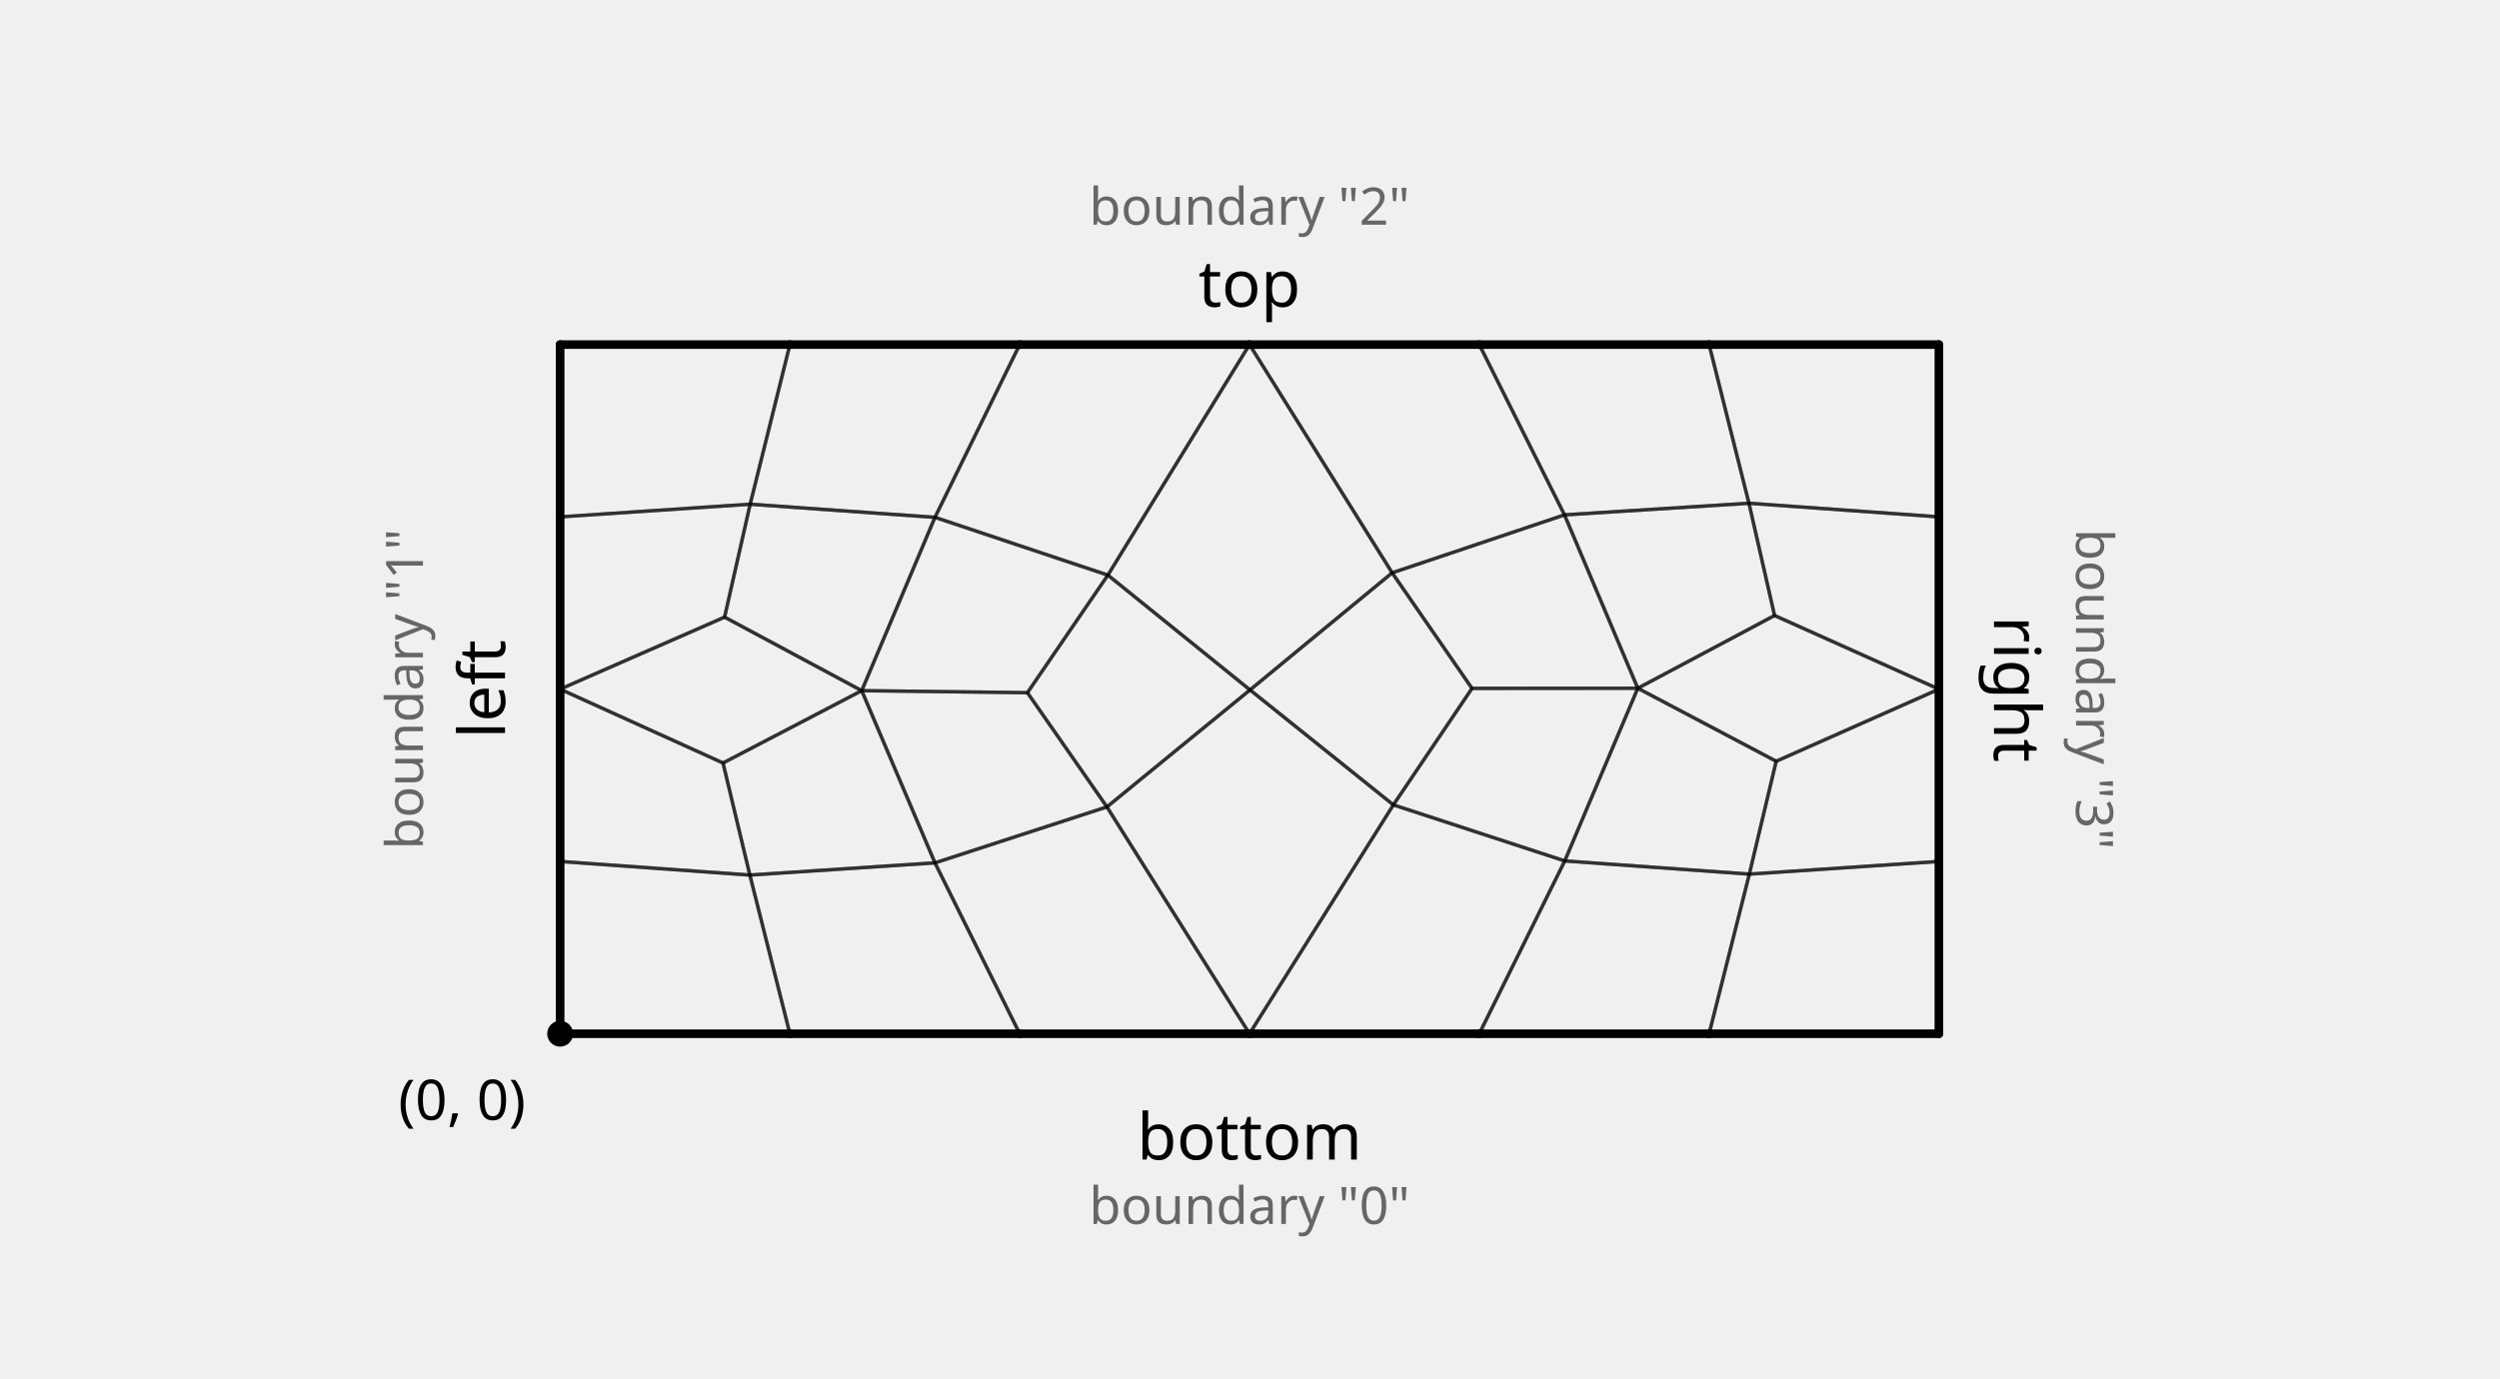
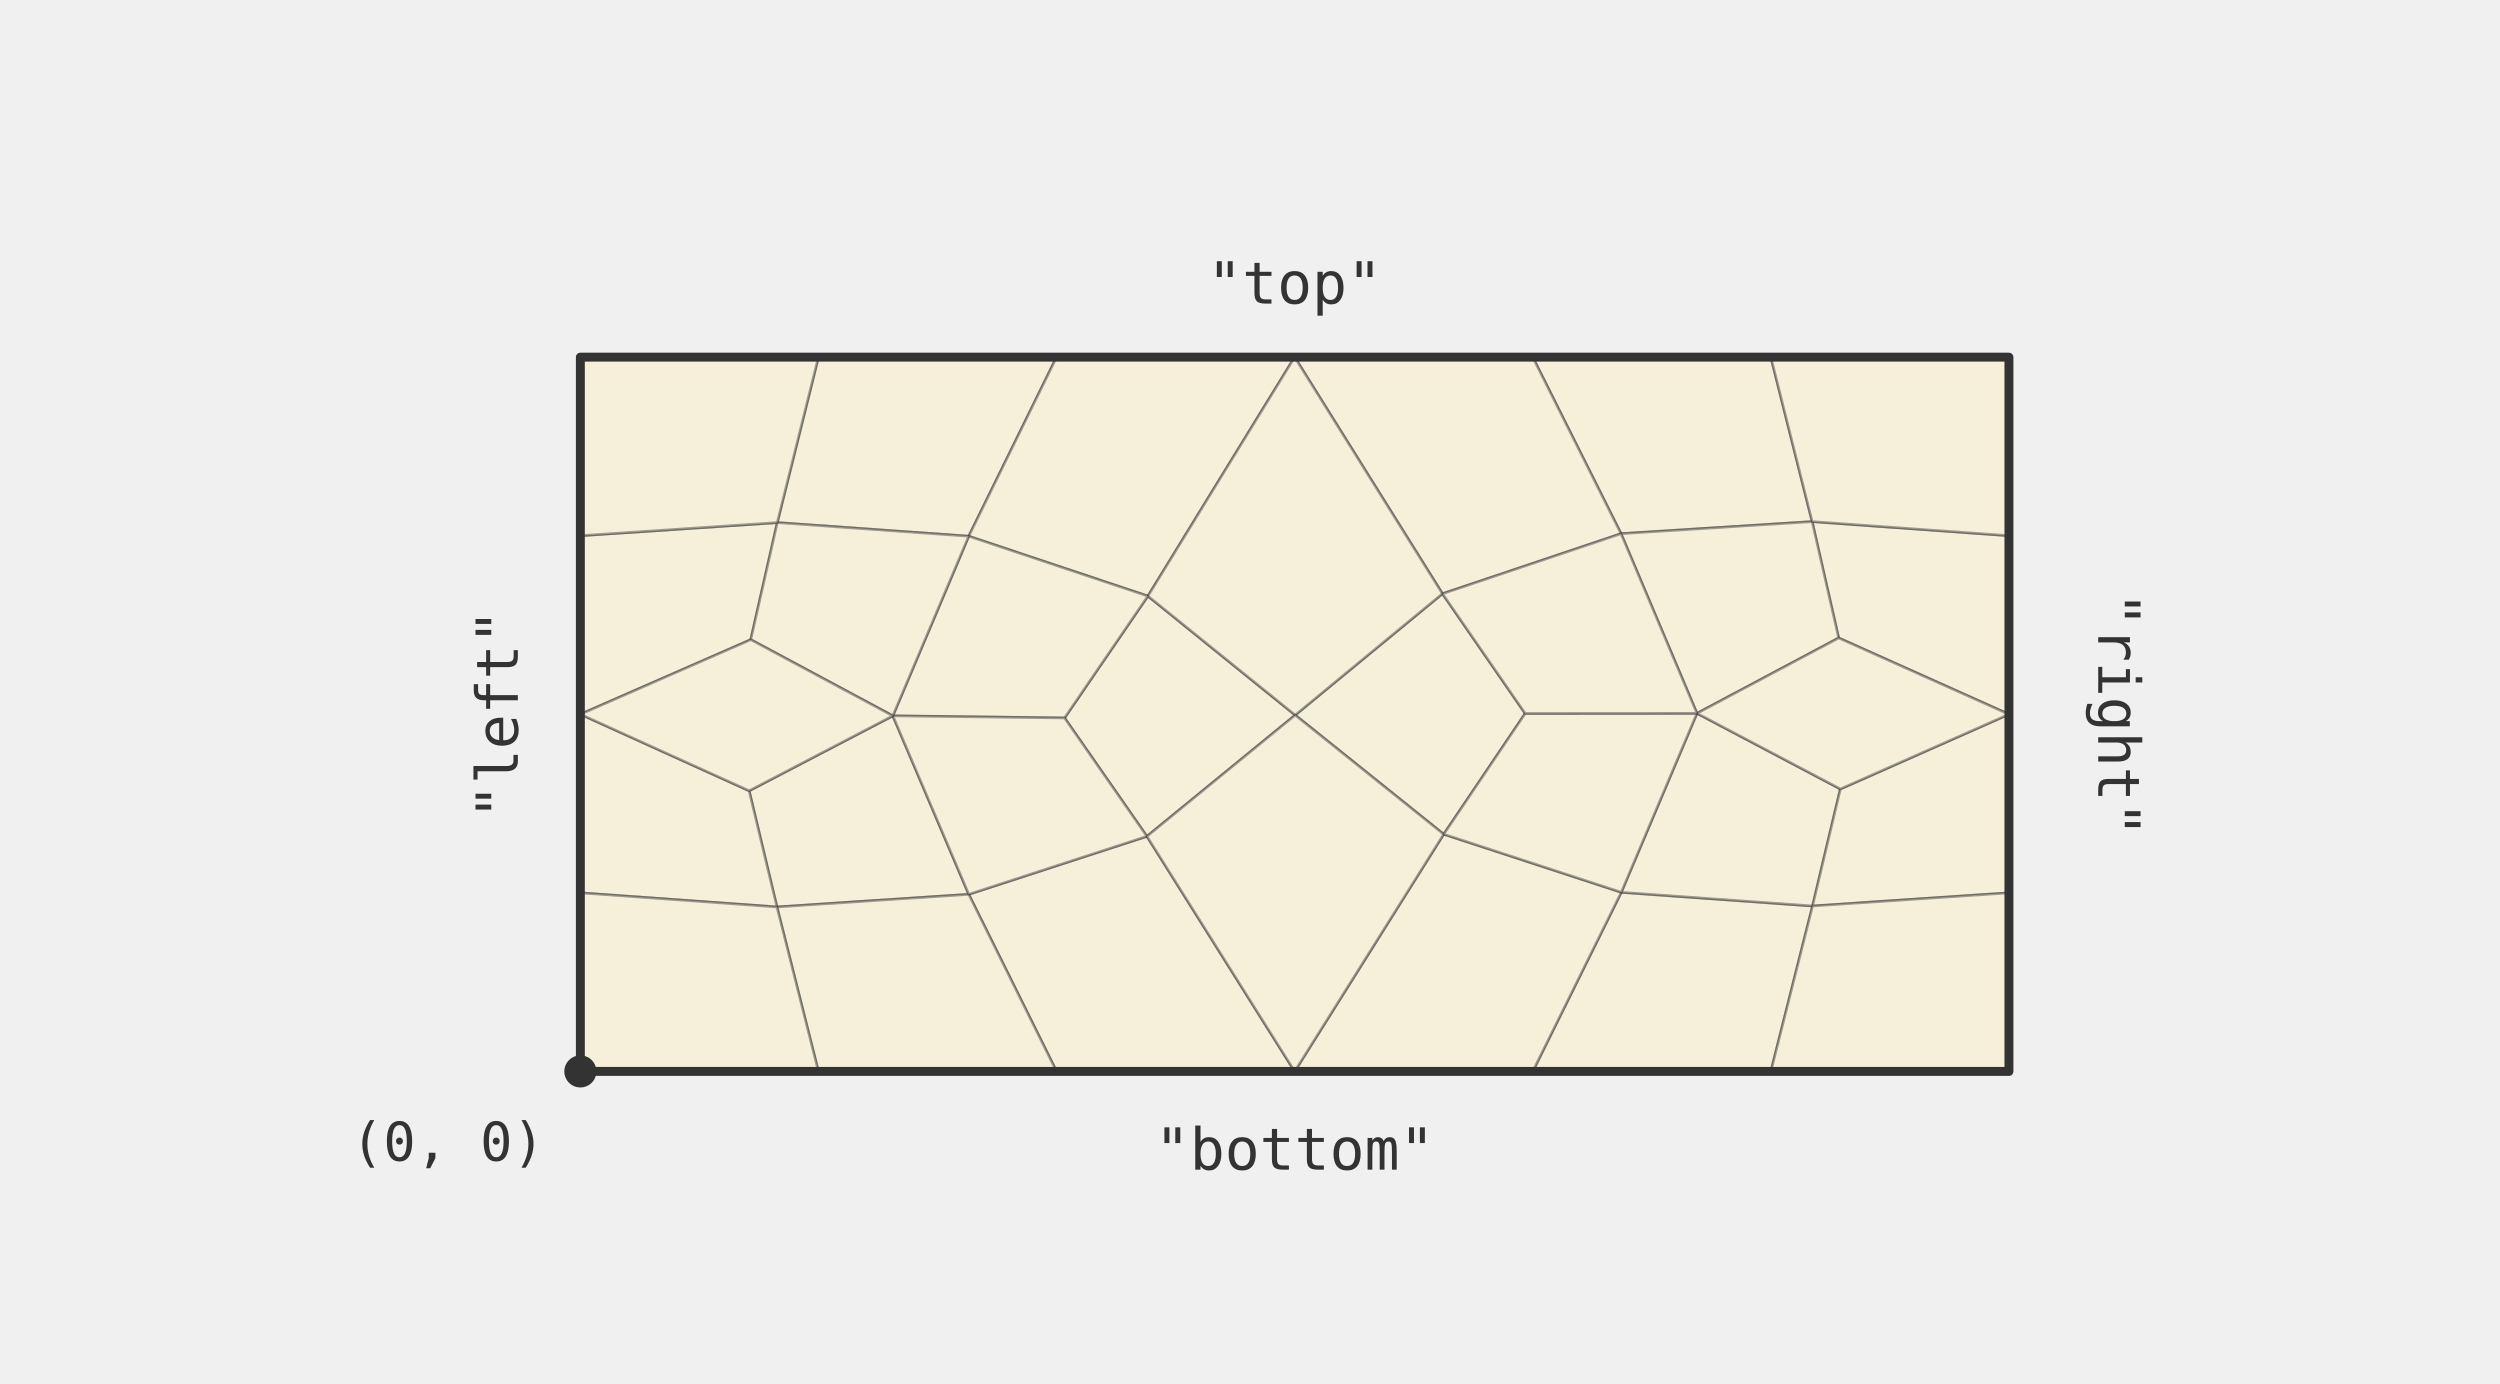
- <svg xmlns="http://www.w3.org/2000/svg" viewBox="0 0 580 320" width="580" height="320" font-family="sans-serif" font-size="15" fill="#000">
-   <g fill="none" stroke="#000" stroke-width="0.8" stroke-opacity="0.55" stroke-linejoin="round">
+ <svg xmlns="http://www.w3.org/2000/svg" class="fig" viewBox="0 0 560 310" width="560" height="310" font-family="Roboto Mono, monospace" font-size="13" fill="#000">
+   <style>
+     .fig { font-family: "Roboto Mono", ui-monospace, SFMono-Regular, Menlo, Consolas, monospace; font-size: 13px; }
+     .fig[fill="#000"], .fig [fill="#000"] { fill: var(--fig-ink, #333333); }
+     .fig [stroke="#000"] { stroke: var(--fig-ink, #333333); }
+     .fig [fill="#666"] { fill: var(--fig-muted, #6b6960); }
+     .fig [fill="#fff"] { fill: var(--fig-bg, #fdfaf2); }
+     .fig [stroke="#fff"] { stroke: var(--fig-bg, #fdfaf2); }
+     .fig [fill="#f6efd9"] { fill: var(--fig-area, #f6efd9); }
+     .fig [stroke="#f6efd9"] { stroke: var(--fig-area, #f6efd9); }
+     .fig [stroke="#c8003f"] { stroke: var(--fig-value, #c8003f); }
+     .fig [fill="#c8003f"] { fill: var(--fig-value, #c8003f); }
+     .fig [stroke="#d4aa00"] { stroke: var(--fig-robin, #d4aa00); }
+     .fig [fill="#d4aa00"] { fill: var(--fig-robin, #d4aa00); }
+     .fig [stroke="#0086d4"] { stroke: var(--fig-flux, #0086d4); }
+     .fig [fill="#0086d4"] { fill: var(--fig-flux, #0086d4); }
+     .fig [stroke="#00a86b"] { stroke: var(--fig-zero, #00a86b); }
+     .fig [fill="#00a86b"] { fill: var(--fig-zero, #00a86b); }
+     .fig [fill="#8f7200"] { fill: var(--fig-gold-ink, #8f7200); }
+     .fig [font-size="11"] { font-size: 10px; }
+     .fig [font-size="12"] { font-size: 11px; }
+     .fig [font-size="13"] { font-size: 12px; }
+     .fig [font-size="16"] { font-size: 14px; }
+     .fig [font-size="18"] { font-size: 15px; }
+   </style>
+   <defs>
+     <marker id="arrow" viewBox="0 0 10 10" refX="9" refY="5" markerWidth="7" markerHeight="7" orient="auto-start-reverse">
+       <path d="M0,0 L10,5 L0,10 z" fill="#000" />
+     </marker>
+     <marker id="arrow-flux" viewBox="0 0 10 10" refX="9" refY="5" markerWidth="6" markerHeight="6" orient="auto-start-reverse">
+       <path d="M0,0 L10,5 L0,10 z" fill="#0086d4" />
+     </marker>
+   </defs>
+   <g fill="#f6efd9" stroke="#000" stroke-width="0.6" stroke-opacity="0.45" stroke-linejoin="round">
    <polygon points="174.11,117.06 195.55,118.59 217,120.11 226.83,100.06 236.67,80 210,80 183.33,80 178.72,98.53" />
    <polygon points="405.92,116.84 401.29,98.42 396.67,80 370,80 343.33,80 353.22,99.77 363.11,119.54 384.52,118.19" />
    <polygon points="363.11,119.54 353.22,99.77 343.33,80 316.67,80 290,80 306.55,106.5 323.11,132.99 343.11,126.27" />
    <polygon points="406.01,202.94 384.59,201.41 363.17,199.88 353.25,219.94 343.33,240 370,240 396.67,240 401.34,221.47" />
    <polygon points="217,120.11 237.06,126.82 257.13,133.52 273.56,106.76 290,80 263.33,80 236.67,80 226.83,100.06" />
    <polygon points="290,240 316.67,240 343.33,240 353.25,219.94 363.17,199.88 343.28,193.37 323.39,186.87 306.7,213.43" />
    <polygon points="217,200.33 226.83,220.16 236.67,240 263.33,240 290,240 273.46,213.67 256.91,187.34 236.96,193.83" />
    <polygon points="174.04,203.16 195.52,201.74 217,200.33 208.5,180.34 200,160.35 183.9,168.75 167.81,177.14 170.92,190.15" />
    <polygon points="257.13,133.52 247.79,147.17 238.46,160.82 247.69,174.08 256.91,187.34 273.51,173.76 290.12,160.18 273.62,146.85" />
    <polygon points="406.01,202.94 409.12,189.84 412.24,176.74 396.18,168.26 380.12,159.79 371.64,179.83 363.17,199.88 384.59,201.41" />
    <polygon points="323.11,132.99 306.61,146.58 290.12,160.18 306.76,173.52 323.39,186.87 332.52,173.34 341.64,159.82 332.37,146.4" />
    <polygon points="290,80 273.56,106.76 257.13,133.52 273.62,146.85 290.12,160.18 306.61,146.58 323.11,132.99 306.55,106.5" />
    <polygon points="257.13,133.52 237.06,126.82 217,120.11 208.5,140.23 200,160.35 219.23,160.58 238.46,160.82 247.79,147.17" />
    <polygon points="174.04,203.16 178.68,221.58 183.33,240 210,240 236.67,240 226.83,220.16 217,200.33 195.52,201.74" />
    <polygon points="256.91,187.34 247.69,174.08 238.46,160.82 219.23,160.58 200,160.35 208.5,180.34 217,200.33 236.96,193.83" />
    <polygon points="450,160 450,140 450,120 427.96,118.42 405.92,116.84 408.89,129.87 411.86,142.9 430.93,151.45" />
    <polygon points="130,160 149.08,151.64 168.17,143.28 171.14,130.17 174.11,117.06 152.05,118.53 130,120 130,140" />
    <polygon points="405.92,116.84 384.52,118.19 363.11,119.54 371.62,139.67 380.12,159.79 395.99,151.35 411.86,142.9 408.89,129.87" />
    <polygon points="174.11,117.06 171.14,130.17 168.17,143.28 184.08,151.81 200,160.35 208.5,140.23 217,120.11 195.55,118.59" />
    <polygon points="130,160 130,180 130,200 152.02,201.58 174.04,203.16 170.92,190.15 167.81,177.14 148.9,168.57" />
    <polygon points="450,160 431.12,168.37 412.24,176.74 409.12,189.84 406.01,202.94 428,201.47 450,200 450,180" />
    <polygon points="183.33,80 156.67,80 130,80 130,100 130,120 152.05,118.53 174.11,117.06 178.72,98.53" />
    <polygon points="396.67,80 401.29,98.42 405.92,116.84 427.96,118.42 450,120 450,100 450,80 423.33,80" />
    <polygon points="396.67,240 423.33,240 450,240 450,220 450,200 428,201.47 406.01,202.94 401.34,221.47" />
    <polygon points="183.33,240 178.68,221.58 174.04,203.16 152.02,201.58 130,200 130,220 130,240 156.67,240" />
    <polygon points="290,240 306.7,213.43 323.39,186.87 306.76,173.52 290.12,160.18 273.51,173.76 256.91,187.34 273.46,213.67" />
    <polygon points="323.39,186.87 343.28,193.37 363.17,199.88 371.64,179.83 380.12,159.79 360.88,159.8 341.64,159.82 332.52,173.34" />
    <polygon points="450,160 430.93,151.45 411.86,142.9 395.99,151.35 380.12,159.79 396.18,168.26 412.24,176.74 431.12,168.37" />
    <polygon points="130,160 148.9,168.57 167.81,177.14 183.9,168.75 200,160.35 184.08,151.81 168.17,143.28 149.08,151.64" />
    <polygon points="323.11,132.99 332.37,146.4 341.64,159.82 360.88,159.8 380.12,159.79 371.62,139.67 363.11,119.54 343.11,126.27" />
  </g>
-   <g fill="none" stroke="#000" stroke-width="2" stroke-linecap="round">
-     <polyline points="183.33,240 156.67,240 130,240" />
-     <polyline points="183.33,240 210,240 236.67,240" />
-     <polyline points="236.67,240 263.33,240 290,240" />
-     <polyline points="290,240 316.67,240 343.33,240" />
-     <polyline points="396.67,240 370,240 343.33,240" />
-     <polyline points="396.67,240 423.33,240 450,240" />
-     <polyline points="130,80 130,100 130,120" />
-     <polyline points="130,160 130,140 130,120" />
-     <polyline points="130,160 130,180 130,200" />
-     <polyline points="130,240 130,220 130,200" />
-     <polyline points="396.67,80 423.33,80 450,80" />
-     <polyline points="396.67,80 370,80 343.33,80" />
-     <polyline points="343.33,80 316.67,80 290,80" />
-     <polyline points="236.67,80 263.33,80 290,80" />
-     <polyline points="183.33,80 210,80 236.67,80" />
-     <polyline points="183.33,80 156.67,80 130,80" />
-     <polyline points="450,240 450,220 450,200" />
-     <polyline points="450,160 450,180 450,200" />
-     <polyline points="450,160 450,140 450,120" />
-     <polyline points="450,80 450,100 450,120" />
-   </g>
-   <text x="290" y="264" text-anchor="middle" dominant-baseline="middle">bottom</text>
-   <text x="290" y="280" text-anchor="middle" dominant-baseline="middle" font-size="12" fill="#666">boundary "0"</text>
-   <text x="112" y="160" text-anchor="middle" dominant-baseline="middle" transform="rotate(-90.0 112 160)">left</text>
-   <text x="94" y="160" text-anchor="middle" dominant-baseline="middle" font-size="12" fill="#666" transform="rotate(-90.0 94 160)">boundary "1"</text>
-   <text x="290" y="66" text-anchor="middle" dominant-baseline="middle">top</text>
-   <text x="290" y="48" text-anchor="middle" dominant-baseline="middle" font-size="12" fill="#666">boundary "2"</text>
-   <text x="468" y="160" text-anchor="middle" dominant-baseline="middle" transform="rotate(90.0 468 160)">right</text>
-   <text x="486" y="160" text-anchor="middle" dominant-baseline="middle" font-size="12" fill="#666" transform="rotate(90.0 486 160)">boundary "3"</text>
-   <circle cx="130" cy="240" r="3" />
+   <polygon points="130,240 450,240 450,80 130,80" fill="none" stroke="#000" stroke-width="2" stroke-linejoin="round" />
+   <text x="290" y="262" text-anchor="middle">"bottom"</text>
+   <text x="290" y="278" font-size="12" fill="#666" text-anchor="middle" />
+   <text x="116" y="160" text-anchor="middle" transform="rotate(-90 116 160)">"left"</text>
+   <text x="100" y="160" font-size="12" fill="#666" text-anchor="middle" transform="rotate(-90 100 160)" />
+   <text x="290" y="68" text-anchor="middle">"top"</text>
+   <text x="290" y="50" font-size="12" fill="#666" text-anchor="middle" />
+   <text x="470" y="160" text-anchor="middle" transform="rotate(90 470 160)">"right"</text>
+   <text x="486" y="160" font-size="12" fill="#666" text-anchor="middle" transform="rotate(90 486 160)" />
+   <circle cx="130" cy="240" r="3" fill="#000" stroke="#000" stroke-width="1.2" />
  <text x="122" y="260" font-size="13" text-anchor="end">(0, 0)</text>
</svg>
